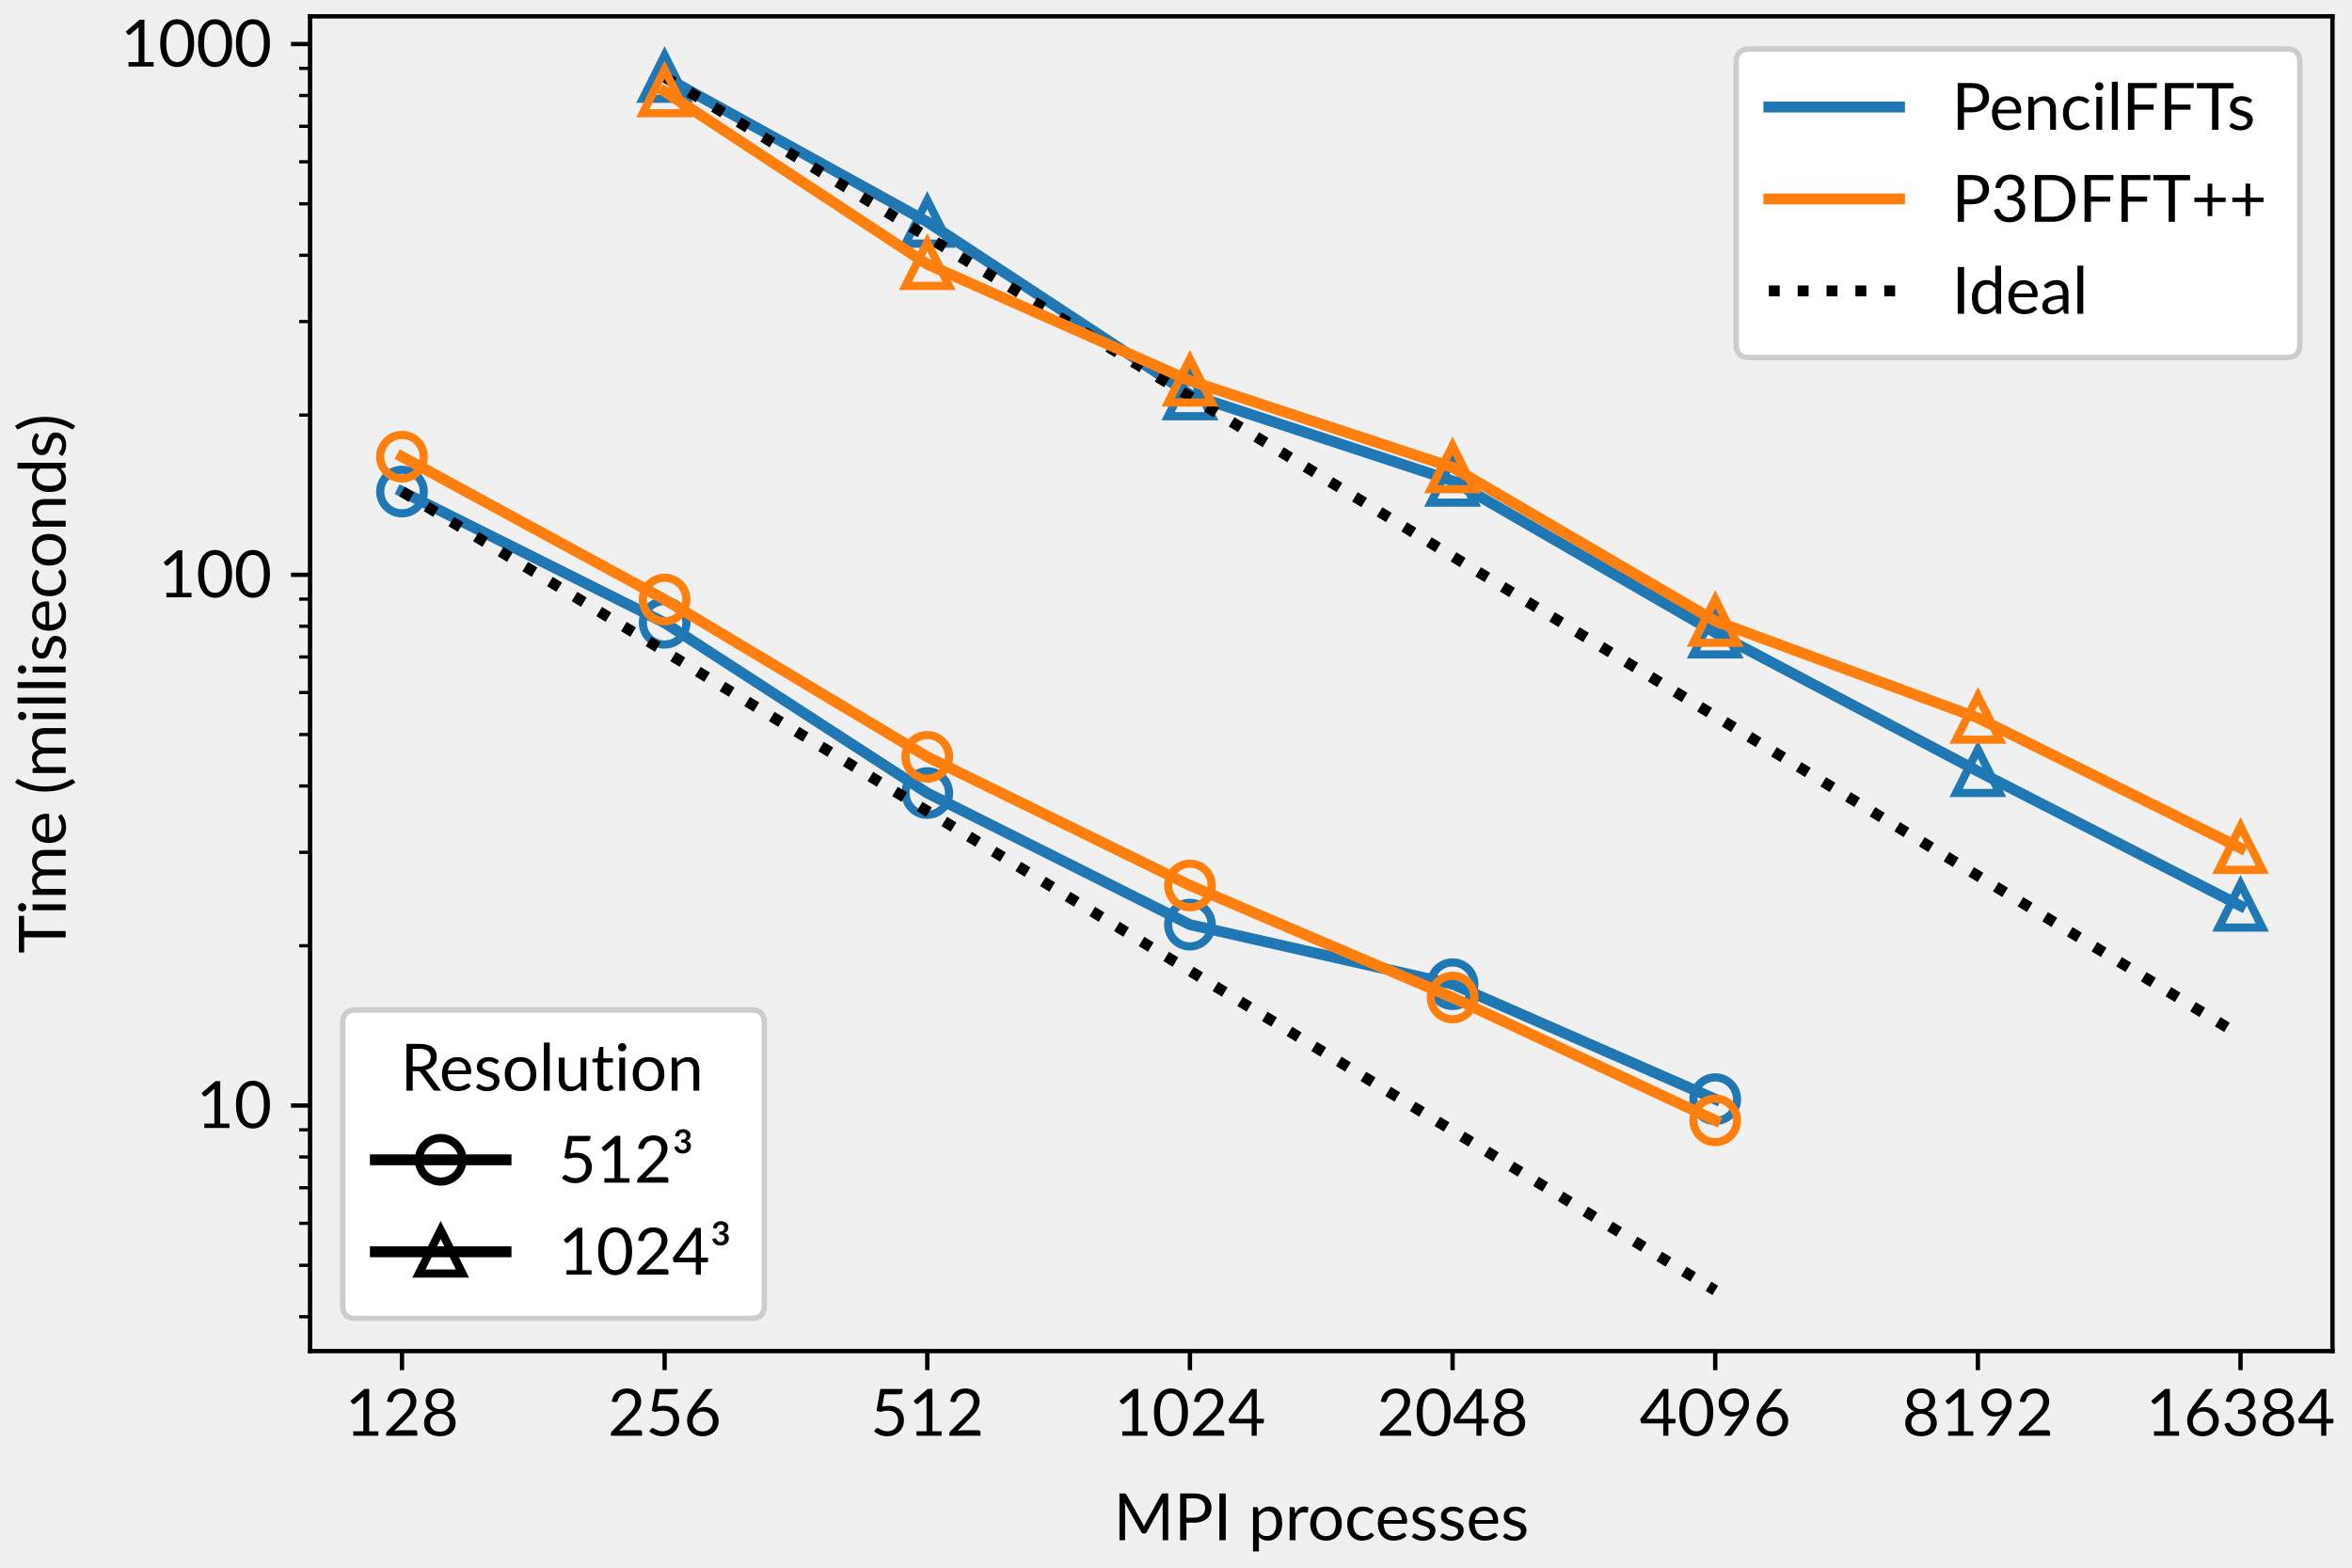
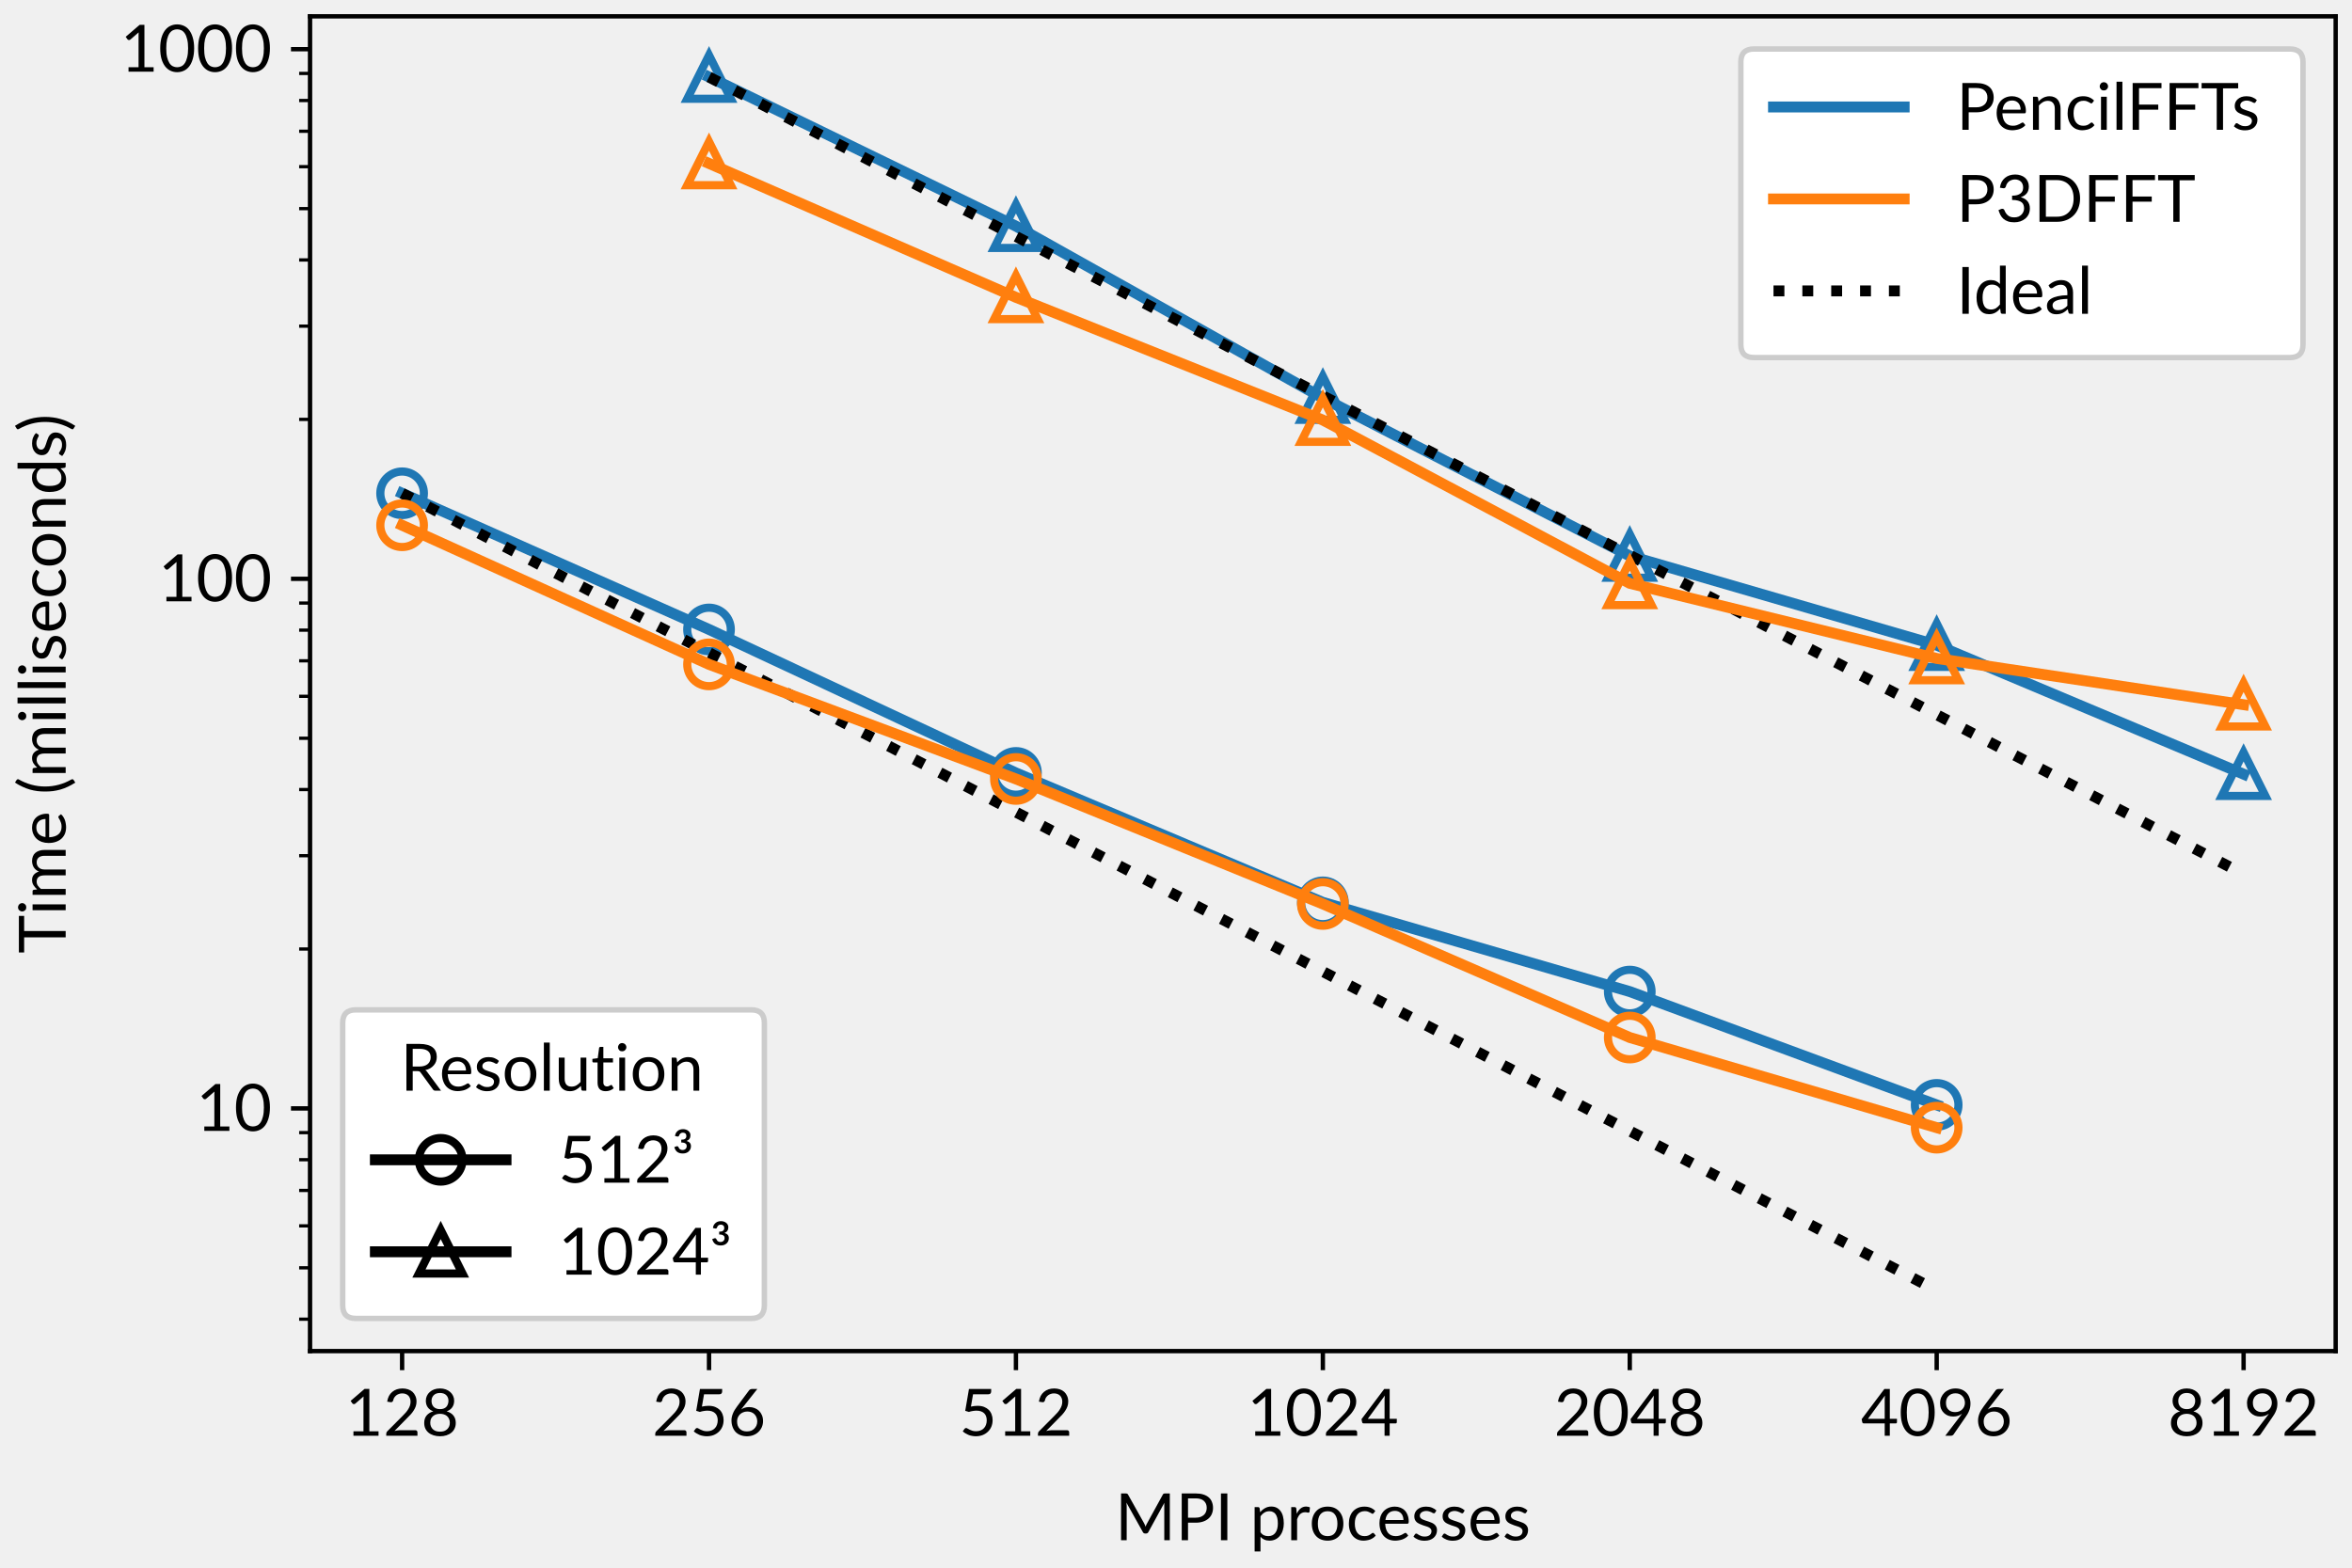
<svg xmlns="http://www.w3.org/2000/svg" xmlns:xlink="http://www.w3.org/1999/xlink" height="288pt" version="1.1" viewBox="0 0 432 288" width="432pt">
  <defs>
    <style type="text/css">
*{stroke-linecap:butt;stroke-linejoin:round;}
  </style>
  </defs>
  <g id="figure_1">
    <g id="patch_1">
      <path d="M 0 288  L 432 288  L 432 0  L 0 0  z " style="fill:none;" />
    </g>
    <g id="axes_1">
      <g id="patch_2">
-         <path d="M 56.946 248.209  L 428.412 248.209  L 428.412 3  L 56.946 3  z " style="fill:none;" />
+         <path d="M 56.946 248.209  L 429 248.209  L 429 3  L 56.946 3  z " style="fill:none;" />
      </g>
      <g id="matplotlib.axis_1">
        <g id="xtick_1">
          <g id="line2d_1">
            <defs>
              <path d="M 0 0  L 0 3.5  " id="medcc079435" style="stroke:#000000;stroke-width:0.8;" />
            </defs>
            <g>
-               <use style="fill-opacity:0;stroke:#000000;stroke-width:0.8;" x="73.831" xlink:href="#medcc079435" y="248.209" />
+               <use style="fill-opacity:0;stroke:#000000;stroke-width:0.8;" x="73.857" xlink:href="#medcc079435" y="248.209" />
            </g>
          </g>
          <g id="text_1">
-             <g transform="translate(63.3907 264.0585)">
+             <g transform="translate(63.41741 264.0585)">
              <text>
                <tspan style="font-family:Lato;font-size:12px;font-style:medium;font-weight:medium;" x="0 6.96 13.92" y="-0.297">128</tspan>
              </text>
            </g>
          </g>
        </g>
        <g id="xtick_2">
          <g id="line2d_2">
            <g>
-               <use style="fill-opacity:0;stroke:#000000;stroke-width:0.8;" x="122.073" xlink:href="#medcc079435" y="248.209" />
+               <use style="fill-opacity:0;stroke:#000000;stroke-width:0.8;" x="130.229" xlink:href="#medcc079435" y="248.209" />
            </g>
          </g>
          <g id="text_2">
-             <g transform="translate(111.6331 264.0585)">
+             <g transform="translate(119.7892 264.0585)">
              <text>
                <tspan style="font-family:Lato;font-size:12px;font-style:medium;font-weight:medium;" x="0 6.96 13.92" y="-0.297">256</tspan>
              </text>
            </g>
          </g>
        </g>
        <g id="xtick_3">
          <g id="line2d_3">
            <g>
-               <use style="fill-opacity:0;stroke:#000000;stroke-width:0.8;" x="170.315" xlink:href="#medcc079435" y="248.209" />
+               <use style="fill-opacity:0;stroke:#000000;stroke-width:0.8;" x="186.601" xlink:href="#medcc079435" y="248.209" />
            </g>
          </g>
          <g id="text_3">
-             <g transform="translate(159.8754 264.0585)">
+             <g transform="translate(176.161 264.0585)">
              <text>
                <tspan style="font-family:Lato;font-size:12px;font-style:medium;font-weight:medium;" x="0 6.96 13.92" y="-0.297">512</tspan>
              </text>
            </g>
          </g>
        </g>
        <g id="xtick_4">
          <g id="line2d_4">
            <g>
-               <use style="fill-opacity:0;stroke:#000000;stroke-width:0.8;" x="218.558" xlink:href="#medcc079435" y="248.209" />
+               <use style="fill-opacity:0;stroke:#000000;stroke-width:0.8;" x="242.973" xlink:href="#medcc079435" y="248.209" />
            </g>
          </g>
          <g id="text_4">
-             <g transform="translate(204.6378 264.0585)">
+             <g transform="translate(229.0528 264.0585)">
              <text>
                <tspan style="font-family:Lato;font-size:12px;font-style:medium;font-weight:medium;" x="0 6.96 13.92 20.88" y="-0.297">1024</tspan>
              </text>
            </g>
          </g>
        </g>
        <g id="xtick_5">
          <g id="line2d_5">
            <g>
-               <use style="fill-opacity:0;stroke:#000000;stroke-width:0.8;" x="266.8" xlink:href="#medcc079435" y="248.209" />
+               <use style="fill-opacity:0;stroke:#000000;stroke-width:0.8;" x="299.345" xlink:href="#medcc079435" y="248.209" />
            </g>
          </g>
          <g id="text_5">
-             <g transform="translate(252.8802 264.0585)">
+             <g transform="translate(285.4246 264.0585)">
              <text>
                <tspan style="font-family:Lato;font-size:12px;font-style:medium;font-weight:medium;" x="0 6.96 13.92 20.88" y="-0.297">2048</tspan>
              </text>
            </g>
          </g>
        </g>
        <g id="xtick_6">
          <g id="line2d_6">
            <g>
-               <use style="fill-opacity:0;stroke:#000000;stroke-width:0.8;" x="315.043" xlink:href="#medcc079435" y="248.209" />
+               <use style="fill-opacity:0;stroke:#000000;stroke-width:0.8;" x="355.716" xlink:href="#medcc079435" y="248.209" />
            </g>
          </g>
          <g id="text_6">
-             <g transform="translate(301.1226 264.0585)">
+             <g transform="translate(341.7964 264.0585)">
              <text>
                <tspan style="font-family:Lato;font-size:12px;font-style:medium;font-weight:medium;" x="0 6.96 13.92 20.88" y="-0.297">4096</tspan>
              </text>
            </g>
          </g>
        </g>
        <g id="xtick_7">
          <g id="line2d_7">
            <g>
-               <use style="fill-opacity:0;stroke:#000000;stroke-width:0.8;" x="363.285" xlink:href="#medcc079435" y="248.209" />
+               <use style="fill-opacity:0;stroke:#000000;stroke-width:0.8;" x="412.088" xlink:href="#medcc079435" y="248.209" />
            </g>
          </g>
          <g id="text_7">
-             <g transform="translate(349.3649 264.0585)">
+             <g transform="translate(398.1682 264.0585)">
              <text>
                <tspan style="font-family:Lato;font-size:12px;font-style:medium;font-weight:medium;" x="0 6.96 13.92 20.88" y="-0.297">8192</tspan>
              </text>
            </g>
          </g>
        </g>
-         <g id="xtick_8">
-           <g id="line2d_8">
-             <g>
-               <use style="fill-opacity:0;stroke:#000000;stroke-width:0.8;" x="411.527" xlink:href="#medcc079435" y="248.209" />
-             </g>
-           </g>
-           <g id="text_8">
-             <g transform="translate(394.1273 264.0585)">
-               <text>
-                 <tspan style="font-family:Lato;font-size:12px;font-style:medium;font-weight:medium;" x="0 6.96 13.92 20.88 27.84" y="-0.297">16384</tspan>
-               </text>
-             </g>
-           </g>
-         </g>
-         <g id="text_9">
-           <text style="font-family:Lato;font-size:12px;font-style:normal;font-weight:medium;text-anchor:middle;" transform="rotate(-0, 242.679, 282.9541)" x="242.679" y="282.954">MPI processes</text>
+         <g id="text_8">
+           <text style="font-family:Lato;font-size:12px;font-style:normal;font-weight:medium;text-anchor:middle;" transform="rotate(-0, 242.9728, 282.9541)" x="242.973" y="282.954">MPI processes</text>
        </g>
      </g>
      <g id="matplotlib.axis_2">
        <g id="ytick_1">
-           <g id="line2d_9">
+           <g id="line2d_8">
            <defs>
              <path d="M 0 0  L -3.5 0  " id="m91f666bde1" style="stroke:#000000;stroke-width:0.8;" />
            </defs>
            <g>
-               <use style="fill-opacity:0;stroke:#000000;stroke-width:0.8;" x="56.946" xlink:href="#m91f666bde1" y="203.099" />
+               <use style="fill-opacity:0;stroke:#000000;stroke-width:0.8;" x="56.946" xlink:href="#m91f666bde1" y="203.626" />
+             </g>
+           </g>
+           <g id="text_9">
+             <g transform="translate(36.02587 208.0509)">
+               <text>
+                 <tspan style="font-family:Lato;font-size:12px;font-style:medium;font-weight:medium;" x="0 6.96" y="-0.297">10</tspan>
+               </text>
+             </g>
+           </g>
+         </g>
+         <g id="ytick_2">
+           <g id="line2d_9">
+             <g>
+               <use style="fill-opacity:0;stroke:#000000;stroke-width:0.8;" x="56.946" xlink:href="#m91f666bde1" y="106.333" />
            </g>
          </g>
          <g id="text_10">
-             <g transform="translate(36.02587 207.5238)">
-               <text>
-                 <tspan style="font-family:Lato;font-size:12px;font-style:medium;font-weight:medium;" x="0 6.96" y="-0.297">10</tspan>
-               </text>
-             </g>
-           </g>
-         </g>
-         <g id="ytick_2">
+             <g transform="translate(29.06586 110.7575)">
+               <text>
+                 <tspan style="font-family:Lato;font-size:12px;font-style:medium;font-weight:medium;" x="0 6.96 13.92" y="-0.297">100</tspan>
+               </text>
+             </g>
+           </g>
+         </g>
+         <g id="ytick_3">
          <g id="line2d_10">
            <g>
-               <use style="fill-opacity:0;stroke:#000000;stroke-width:0.8;" x="56.946" xlink:href="#m91f666bde1" y="105.596" />
+               <use style="fill-opacity:0;stroke:#000000;stroke-width:0.8;" x="56.946" xlink:href="#m91f666bde1" y="9.039" />
            </g>
          </g>
          <g id="text_11">
-             <g transform="translate(29.06586 110.0209)">
-               <text>
-                 <tspan style="font-family:Lato;font-size:12px;font-style:medium;font-weight:medium;" x="0 6.96 13.92" y="-0.297">100</tspan>
-               </text>
-             </g>
-           </g>
-         </g>
-         <g id="ytick_3">
+             <g transform="translate(22.10587 13.46413)">
+               <text>
+                 <tspan style="font-family:Lato;font-size:12px;font-style:medium;font-weight:medium;" x="0 6.96 13.92 20.88" y="-0.297">1000</tspan>
+               </text>
+             </g>
+           </g>
+         </g>
+         <g id="ytick_4">
          <g id="line2d_11">
-             <g>
-               <use style="fill-opacity:0;stroke:#000000;stroke-width:0.8;" x="56.946" xlink:href="#m91f666bde1" y="8.093" />
-             </g>
-           </g>
-           <g id="text_12">
-             <g transform="translate(22.10587 12.51793)">
-               <text>
-                 <tspan style="font-family:Lato;font-size:12px;font-style:medium;font-weight:medium;" x="0 6.96 13.92 20.88" y="-0.297">1000</tspan>
-               </text>
-             </g>
-           </g>
-         </g>
-         <g id="ytick_4">
-           <g id="line2d_12">
            <defs>
              <path d="M 0 0  L -2 0  " id="mb1fdb361b1" style="stroke:#000000;stroke-width:0.6;" />
            </defs>
            <g>
-               <use style="fill-opacity:0;stroke:#000000;stroke-width:0.6;" x="56.946" xlink:href="#mb1fdb361b1" y="241.899" />
+               <use style="fill-opacity:0;stroke:#000000;stroke-width:0.6;" x="56.946" xlink:href="#mb1fdb361b1" y="242.343" />
            </g>
          </g>
        </g>
        <g id="ytick_5">
+           <g id="line2d_12">
+             <g>
+               <use style="fill-opacity:0;stroke:#000000;stroke-width:0.6;" x="56.946" xlink:href="#mb1fdb361b1" y="232.914" />
+             </g>
+           </g>
+         </g>
+         <g id="ytick_6">
          <g id="line2d_13">
            <g>
-               <use style="fill-opacity:0;stroke:#000000;stroke-width:0.6;" x="56.946" xlink:href="#mb1fdb361b1" y="232.45" />
-             </g>
-           </g>
-         </g>
-         <g id="ytick_6">
+               <use style="fill-opacity:0;stroke:#000000;stroke-width:0.6;" x="56.946" xlink:href="#mb1fdb361b1" y="225.21" />
+             </g>
+           </g>
+         </g>
+         <g id="ytick_7">
          <g id="line2d_14">
            <g>
-               <use style="fill-opacity:0;stroke:#000000;stroke-width:0.6;" x="56.946" xlink:href="#mb1fdb361b1" y="224.73" />
-             </g>
-           </g>
-         </g>
-         <g id="ytick_7">
+               <use style="fill-opacity:0;stroke:#000000;stroke-width:0.6;" x="56.946" xlink:href="#mb1fdb361b1" y="218.697" />
+             </g>
+           </g>
+         </g>
+         <g id="ytick_8">
          <g id="line2d_15">
            <g>
-               <use style="fill-opacity:0;stroke:#000000;stroke-width:0.6;" x="56.946" xlink:href="#mb1fdb361b1" y="218.202" />
-             </g>
-           </g>
-         </g>
-         <g id="ytick_8">
+               <use style="fill-opacity:0;stroke:#000000;stroke-width:0.6;" x="56.946" xlink:href="#mb1fdb361b1" y="213.055" />
+             </g>
+           </g>
+         </g>
+         <g id="ytick_9">
          <g id="line2d_16">
            <g>
-               <use style="fill-opacity:0;stroke:#000000;stroke-width:0.6;" x="56.946" xlink:href="#mb1fdb361b1" y="212.548" />
-             </g>
-           </g>
-         </g>
-         <g id="ytick_9">
+               <use style="fill-opacity:0;stroke:#000000;stroke-width:0.6;" x="56.946" xlink:href="#mb1fdb361b1" y="208.078" />
+             </g>
+           </g>
+         </g>
+         <g id="ytick_10">
          <g id="line2d_17">
            <g>
-               <use style="fill-opacity:0;stroke:#000000;stroke-width:0.6;" x="56.946" xlink:href="#mb1fdb361b1" y="207.56" />
-             </g>
-           </g>
-         </g>
-         <g id="ytick_10">
+               <use style="fill-opacity:0;stroke:#000000;stroke-width:0.6;" x="56.946" xlink:href="#mb1fdb361b1" y="174.338" />
+             </g>
+           </g>
+         </g>
+         <g id="ytick_11">
          <g id="line2d_18">
            <g>
-               <use style="fill-opacity:0;stroke:#000000;stroke-width:0.6;" x="56.946" xlink:href="#mb1fdb361b1" y="173.748" />
-             </g>
-           </g>
-         </g>
-         <g id="ytick_11">
+               <use style="fill-opacity:0;stroke:#000000;stroke-width:0.6;" x="56.946" xlink:href="#mb1fdb361b1" y="157.205" />
+             </g>
+           </g>
+         </g>
+         <g id="ytick_12">
          <g id="line2d_19">
            <g>
-               <use style="fill-opacity:0;stroke:#000000;stroke-width:0.6;" x="56.946" xlink:href="#mb1fdb361b1" y="156.578" />
-             </g>
-           </g>
-         </g>
-         <g id="ytick_12">
+               <use style="fill-opacity:0;stroke:#000000;stroke-width:0.6;" x="56.946" xlink:href="#mb1fdb361b1" y="145.049" />
+             </g>
+           </g>
+         </g>
+         <g id="ytick_13">
          <g id="line2d_20">
            <g>
-               <use style="fill-opacity:0;stroke:#000000;stroke-width:0.6;" x="56.946" xlink:href="#mb1fdb361b1" y="144.396" />
-             </g>
-           </g>
-         </g>
-         <g id="ytick_13">
+               <use style="fill-opacity:0;stroke:#000000;stroke-width:0.6;" x="56.946" xlink:href="#mb1fdb361b1" y="135.621" />
+             </g>
+           </g>
+         </g>
+         <g id="ytick_14">
          <g id="line2d_21">
            <g>
-               <use style="fill-opacity:0;stroke:#000000;stroke-width:0.6;" x="56.946" xlink:href="#mb1fdb361b1" y="134.947" />
-             </g>
-           </g>
-         </g>
-         <g id="ytick_14">
+               <use style="fill-opacity:0;stroke:#000000;stroke-width:0.6;" x="56.946" xlink:href="#mb1fdb361b1" y="127.917" />
+             </g>
+           </g>
+         </g>
+         <g id="ytick_15">
          <g id="line2d_22">
            <g>
-               <use style="fill-opacity:0;stroke:#000000;stroke-width:0.6;" x="56.946" xlink:href="#mb1fdb361b1" y="127.227" />
-             </g>
-           </g>
-         </g>
-         <g id="ytick_15">
+               <use style="fill-opacity:0;stroke:#000000;stroke-width:0.6;" x="56.946" xlink:href="#mb1fdb361b1" y="121.403" />
+             </g>
+           </g>
+         </g>
+         <g id="ytick_16">
          <g id="line2d_23">
            <g>
-               <use style="fill-opacity:0;stroke:#000000;stroke-width:0.6;" x="56.946" xlink:href="#mb1fdb361b1" y="120.699" />
-             </g>
-           </g>
-         </g>
-         <g id="ytick_16">
+               <use style="fill-opacity:0;stroke:#000000;stroke-width:0.6;" x="56.946" xlink:href="#mb1fdb361b1" y="115.761" />
+             </g>
+           </g>
+         </g>
+         <g id="ytick_17">
          <g id="line2d_24">
            <g>
-               <use style="fill-opacity:0;stroke:#000000;stroke-width:0.6;" x="56.946" xlink:href="#mb1fdb361b1" y="115.045" />
-             </g>
-           </g>
-         </g>
-         <g id="ytick_17">
+               <use style="fill-opacity:0;stroke:#000000;stroke-width:0.6;" x="56.946" xlink:href="#mb1fdb361b1" y="110.784" />
+             </g>
+           </g>
+         </g>
+         <g id="ytick_18">
          <g id="line2d_25">
            <g>
-               <use style="fill-opacity:0;stroke:#000000;stroke-width:0.6;" x="56.946" xlink:href="#mb1fdb361b1" y="110.057" />
-             </g>
-           </g>
-         </g>
-         <g id="ytick_18">
+               <use style="fill-opacity:0;stroke:#000000;stroke-width:0.6;" x="56.946" xlink:href="#mb1fdb361b1" y="77.044" />
+             </g>
+           </g>
+         </g>
+         <g id="ytick_19">
          <g id="line2d_26">
            <g>
-               <use style="fill-opacity:0;stroke:#000000;stroke-width:0.6;" x="56.946" xlink:href="#mb1fdb361b1" y="76.245" />
-             </g>
-           </g>
-         </g>
-         <g id="ytick_19">
+               <use style="fill-opacity:0;stroke:#000000;stroke-width:0.6;" x="56.946" xlink:href="#mb1fdb361b1" y="59.912" />
+             </g>
+           </g>
+         </g>
+         <g id="ytick_20">
          <g id="line2d_27">
            <g>
-               <use style="fill-opacity:0;stroke:#000000;stroke-width:0.6;" x="56.946" xlink:href="#mb1fdb361b1" y="59.075" />
-             </g>
-           </g>
-         </g>
-         <g id="ytick_20">
+               <use style="fill-opacity:0;stroke:#000000;stroke-width:0.6;" x="56.946" xlink:href="#mb1fdb361b1" y="47.756" />
+             </g>
+           </g>
+         </g>
+         <g id="ytick_21">
          <g id="line2d_28">
            <g>
-               <use style="fill-opacity:0;stroke:#000000;stroke-width:0.6;" x="56.946" xlink:href="#mb1fdb361b1" y="46.893" />
-             </g>
-           </g>
-         </g>
-         <g id="ytick_21">
+               <use style="fill-opacity:0;stroke:#000000;stroke-width:0.6;" x="56.946" xlink:href="#mb1fdb361b1" y="38.327" />
+             </g>
+           </g>
+         </g>
+         <g id="ytick_22">
          <g id="line2d_29">
            <g>
-               <use style="fill-opacity:0;stroke:#000000;stroke-width:0.6;" x="56.946" xlink:href="#mb1fdb361b1" y="37.444" />
-             </g>
-           </g>
-         </g>
-         <g id="ytick_22">
+               <use style="fill-opacity:0;stroke:#000000;stroke-width:0.6;" x="56.946" xlink:href="#mb1fdb361b1" y="30.624" />
+             </g>
+           </g>
+         </g>
+         <g id="ytick_23">
          <g id="line2d_30">
            <g>
-               <use style="fill-opacity:0;stroke:#000000;stroke-width:0.6;" x="56.946" xlink:href="#mb1fdb361b1" y="29.724" />
-             </g>
-           </g>
-         </g>
-         <g id="ytick_23">
+               <use style="fill-opacity:0;stroke:#000000;stroke-width:0.6;" x="56.946" xlink:href="#mb1fdb361b1" y="24.11" />
+             </g>
+           </g>
+         </g>
+         <g id="ytick_24">
          <g id="line2d_31">
            <g>
-               <use style="fill-opacity:0;stroke:#000000;stroke-width:0.6;" x="56.946" xlink:href="#mb1fdb361b1" y="23.196" />
-             </g>
-           </g>
-         </g>
-         <g id="ytick_24">
+               <use style="fill-opacity:0;stroke:#000000;stroke-width:0.6;" x="56.946" xlink:href="#mb1fdb361b1" y="18.468" />
+             </g>
+           </g>
+         </g>
+         <g id="ytick_25">
          <g id="line2d_32">
            <g>
-               <use style="fill-opacity:0;stroke:#000000;stroke-width:0.6;" x="56.946" xlink:href="#mb1fdb361b1" y="17.542" />
-             </g>
-           </g>
-         </g>
-         <g id="ytick_25">
-           <g id="line2d_33">
-             <g>
-               <use style="fill-opacity:0;stroke:#000000;stroke-width:0.6;" x="56.946" xlink:href="#mb1fdb361b1" y="12.554" />
-             </g>
-           </g>
-         </g>
-         <g id="text_13">
+               <use style="fill-opacity:0;stroke:#000000;stroke-width:0.6;" x="56.946" xlink:href="#mb1fdb361b1" y="13.491" />
+             </g>
+           </g>
+         </g>
+         <g id="text_12">
          <text style="font-family:Lato;font-size:12px;font-style:normal;font-weight:medium;text-anchor:middle;" transform="rotate(-90, 12.06024, 125.6044)" x="12.06" y="125.604">Time (milliseconds)</text>
        </g>
      </g>
-       <g id="line2d_34">
-         <path clip-path="url(#paa636e5124)" d="M 73.831 90.306  L 122.073 114.41  L 170.315 145.685  L 218.558 169.866  L 266.8 180.805  L 315.043 201.928  " style="fill:none;stroke:#1f77b4;stroke-linecap:square;stroke-width:2;" />
+       <g id="line2d_33">
+         <path clip-path="url(#pc0e803235f)" d="M 73.857 90.622  L 130.229 115.639  L 186.601 141.995  L 242.973 165.774  L 299.345 182.163  L 355.716 202.98  " style="fill:none;stroke:#1f77b4;stroke-linecap:square;stroke-width:2;" />
        <defs>
          <path d="M 0 4  C 1.061 4 2.078 3.579 2.828 2.828  C 3.579 2.078 4 1.061 4 0  C 4 -1.061 3.579 -2.078 2.828 -2.828  C 2.078 -3.579 1.061 -4 0 -4  C -1.061 -4 -2.078 -3.579 -2.828 -2.828  C -3.579 -2.078 -4 -1.061 -4 0  C -4 1.061 -3.579 2.078 -2.828 2.828  C -2.078 3.579 -1.061 4 0 4  z " id="m6b73812a2a" style="stroke:#1f77b4;stroke-width:1.5;" />
        </defs>
-         <g clip-path="url(#paa636e5124)">
-           <use style="fill-opacity:0;stroke:#1f77b4;stroke-width:1.5;" x="73.831" xlink:href="#m6b73812a2a" y="90.306" />
-           <use style="fill-opacity:0;stroke:#1f77b4;stroke-width:1.5;" x="122.073" xlink:href="#m6b73812a2a" y="114.41" />
-           <use style="fill-opacity:0;stroke:#1f77b4;stroke-width:1.5;" x="170.315" xlink:href="#m6b73812a2a" y="145.685" />
-           <use style="fill-opacity:0;stroke:#1f77b4;stroke-width:1.5;" x="218.558" xlink:href="#m6b73812a2a" y="169.866" />
-           <use style="fill-opacity:0;stroke:#1f77b4;stroke-width:1.5;" x="266.8" xlink:href="#m6b73812a2a" y="180.805" />
-           <use style="fill-opacity:0;stroke:#1f77b4;stroke-width:1.5;" x="315.043" xlink:href="#m6b73812a2a" y="201.928" />
-         </g>
+         <g clip-path="url(#pc0e803235f)">
+           <use style="fill-opacity:0;stroke:#1f77b4;stroke-width:1.5;" x="73.857" xlink:href="#m6b73812a2a" y="90.622" />
+           <use style="fill-opacity:0;stroke:#1f77b4;stroke-width:1.5;" x="130.229" xlink:href="#m6b73812a2a" y="115.639" />
+           <use style="fill-opacity:0;stroke:#1f77b4;stroke-width:1.5;" x="186.601" xlink:href="#m6b73812a2a" y="141.995" />
+           <use style="fill-opacity:0;stroke:#1f77b4;stroke-width:1.5;" x="242.973" xlink:href="#m6b73812a2a" y="165.774" />
+           <use style="fill-opacity:0;stroke:#1f77b4;stroke-width:1.5;" x="299.345" xlink:href="#m6b73812a2a" y="182.163" />
+           <use style="fill-opacity:0;stroke:#1f77b4;stroke-width:1.5;" x="355.716" xlink:href="#m6b73812a2a" y="202.98" />
+         </g>
+       </g>
+       <g id="line2d_34">
+         <path clip-path="url(#pc0e803235f)" d="M 73.857 90.622  L 130.229 119.91  L 186.601 149.198  L 242.973 178.486  L 299.345 207.774  L 355.716 237.063  " style="fill:none;stroke:#000000;stroke-dasharray:2,3.3;stroke-dashoffset:0;stroke-width:2;" />
      </g>
      <g id="line2d_35">
-         <path clip-path="url(#paa636e5124)" d="M 73.831 90.306  L 122.073 119.657  L 170.315 149.009  L 218.558 178.36  L 266.8 207.711  L 315.043 237.063  " style="fill:none;stroke:#000000;stroke-dasharray:2,3.3;stroke-dashoffset:0;stroke-width:2;" />
-       </g>
-       <g id="line2d_36">
-         <path clip-path="url(#paa636e5124)" d="M 73.831 83.895  L 122.073 110.135  L 170.315 139.037  L 218.558 162.662  L 266.8 183.257  L 315.043 205.827  " style="fill:none;stroke:#ff7f0e;stroke-linecap:square;stroke-width:2;" />
+         <path clip-path="url(#pc0e803235f)" d="M 73.857 96.496  L 130.229 122.055  L 186.601 143.103  L 242.973 166.065  L 299.345 190.604  L 355.716 207.162  " style="fill:none;stroke:#ff7f0e;stroke-linecap:square;stroke-width:2;" />
        <defs>
          <path d="M 0 4  C 1.061 4 2.078 3.579 2.828 2.828  C 3.579 2.078 4 1.061 4 0  C 4 -1.061 3.579 -2.078 2.828 -2.828  C 2.078 -3.579 1.061 -4 0 -4  C -1.061 -4 -2.078 -3.579 -2.828 -2.828  C -3.579 -2.078 -4 -1.061 -4 0  C -4 1.061 -3.579 2.078 -2.828 2.828  C -2.078 3.579 -1.061 4 0 4  z " id="m586d8b2ad3" style="stroke:#ff7f0e;stroke-width:1.5;" />
        </defs>
-         <g clip-path="url(#paa636e5124)">
-           <use style="fill-opacity:0;stroke:#ff7f0e;stroke-width:1.5;" x="73.831" xlink:href="#m586d8b2ad3" y="83.895" />
-           <use style="fill-opacity:0;stroke:#ff7f0e;stroke-width:1.5;" x="122.073" xlink:href="#m586d8b2ad3" y="110.135" />
-           <use style="fill-opacity:0;stroke:#ff7f0e;stroke-width:1.5;" x="170.315" xlink:href="#m586d8b2ad3" y="139.037" />
-           <use style="fill-opacity:0;stroke:#ff7f0e;stroke-width:1.5;" x="218.558" xlink:href="#m586d8b2ad3" y="162.662" />
-           <use style="fill-opacity:0;stroke:#ff7f0e;stroke-width:1.5;" x="266.8" xlink:href="#m586d8b2ad3" y="183.257" />
-           <use style="fill-opacity:0;stroke:#ff7f0e;stroke-width:1.5;" x="315.043" xlink:href="#m586d8b2ad3" y="205.827" />
-         </g>
-       </g>
-       <g id="line2d_37">
-         <path clip-path="url(#paa636e5124)" d="M 122.073 14.146  L 170.315 40.761  L 218.558 72.463  L 266.8 88.338  L 315.043 116.221  L 363.285 141.682  L 411.527 166.403  " style="fill:none;stroke:#1f77b4;stroke-linecap:square;stroke-width:2;" />
+         <g clip-path="url(#pc0e803235f)">
+           <use style="fill-opacity:0;stroke:#ff7f0e;stroke-width:1.5;" x="73.857" xlink:href="#m586d8b2ad3" y="96.496" />
+           <use style="fill-opacity:0;stroke:#ff7f0e;stroke-width:1.5;" x="130.229" xlink:href="#m586d8b2ad3" y="122.055" />
+           <use style="fill-opacity:0;stroke:#ff7f0e;stroke-width:1.5;" x="186.601" xlink:href="#m586d8b2ad3" y="143.103" />
+           <use style="fill-opacity:0;stroke:#ff7f0e;stroke-width:1.5;" x="242.973" xlink:href="#m586d8b2ad3" y="166.065" />
+           <use style="fill-opacity:0;stroke:#ff7f0e;stroke-width:1.5;" x="299.345" xlink:href="#m586d8b2ad3" y="190.604" />
+           <use style="fill-opacity:0;stroke:#ff7f0e;stroke-width:1.5;" x="355.716" xlink:href="#m586d8b2ad3" y="207.162" />
+         </g>
+       </g>
+       <g id="line2d_36">
+         <path clip-path="url(#pc0e803235f)" d="M 130.229 14.146  L 186.601 41.547  L 242.973 73.124  L 299.345 102.133  L 355.716 118.518  L 412.088 142.219  " style="fill:none;stroke:#1f77b4;stroke-linecap:square;stroke-width:2;" />
        <defs>
          <path d="M 0 -4  L -4 4  L 4 4  z " id="m379e5a9889" style="stroke:#1f77b4;stroke-linejoin:miter;stroke-width:1.5;" />
        </defs>
-         <g clip-path="url(#paa636e5124)">
-           <use style="fill-opacity:0;stroke:#1f77b4;stroke-linejoin:miter;stroke-width:1.5;" x="122.073" xlink:href="#m379e5a9889" y="14.146" />
-           <use style="fill-opacity:0;stroke:#1f77b4;stroke-linejoin:miter;stroke-width:1.5;" x="170.315" xlink:href="#m379e5a9889" y="40.761" />
-           <use style="fill-opacity:0;stroke:#1f77b4;stroke-linejoin:miter;stroke-width:1.5;" x="218.558" xlink:href="#m379e5a9889" y="72.463" />
-           <use style="fill-opacity:0;stroke:#1f77b4;stroke-linejoin:miter;stroke-width:1.5;" x="266.8" xlink:href="#m379e5a9889" y="88.338" />
-           <use style="fill-opacity:0;stroke:#1f77b4;stroke-linejoin:miter;stroke-width:1.5;" x="315.043" xlink:href="#m379e5a9889" y="116.221" />
-           <use style="fill-opacity:0;stroke:#1f77b4;stroke-linejoin:miter;stroke-width:1.5;" x="363.285" xlink:href="#m379e5a9889" y="141.682" />
-           <use style="fill-opacity:0;stroke:#1f77b4;stroke-linejoin:miter;stroke-width:1.5;" x="411.527" xlink:href="#m379e5a9889" y="166.403" />
-         </g>
+         <g clip-path="url(#pc0e803235f)">
+           <use style="fill-opacity:0;stroke:#1f77b4;stroke-linejoin:miter;stroke-width:1.5;" x="130.229" xlink:href="#m379e5a9889" y="14.146" />
+           <use style="fill-opacity:0;stroke:#1f77b4;stroke-linejoin:miter;stroke-width:1.5;" x="186.601" xlink:href="#m379e5a9889" y="41.547" />
+           <use style="fill-opacity:0;stroke:#1f77b4;stroke-linejoin:miter;stroke-width:1.5;" x="242.973" xlink:href="#m379e5a9889" y="73.124" />
+           <use style="fill-opacity:0;stroke:#1f77b4;stroke-linejoin:miter;stroke-width:1.5;" x="299.345" xlink:href="#m379e5a9889" y="102.133" />
+           <use style="fill-opacity:0;stroke:#1f77b4;stroke-linejoin:miter;stroke-width:1.5;" x="355.716" xlink:href="#m379e5a9889" y="118.518" />
+           <use style="fill-opacity:0;stroke:#1f77b4;stroke-linejoin:miter;stroke-width:1.5;" x="412.088" xlink:href="#m379e5a9889" y="142.219" />
+         </g>
+       </g>
+       <g id="line2d_37">
+         <path clip-path="url(#pc0e803235f)" d="M 130.229 14.146  L 186.601 43.434  L 242.973 72.723  L 299.345 102.011  L 355.716 131.299  L 412.088 160.587  " style="fill:none;stroke:#000000;stroke-dasharray:2,3.3;stroke-dashoffset:0;stroke-width:2;" />
      </g>
      <g id="line2d_38">
-         <path clip-path="url(#paa636e5124)" d="M 122.073 14.146  L 170.315 43.497  L 218.558 72.849  L 266.8 102.2  L 315.043 131.551  L 363.285 160.903  L 411.527 190.254  " style="fill:none;stroke:#000000;stroke-dasharray:2,3.3;stroke-dashoffset:0;stroke-width:2;" />
-       </g>
-       <g id="line2d_39">
-         <path clip-path="url(#paa636e5124)" d="M 122.073 16.805  L 170.315 48.528  L 218.558 69.948  L 266.8 85.869  L 315.043 114.076  L 363.285 131.886  L 411.527 155.8  " style="fill:none;stroke:#ff7f0e;stroke-linecap:square;stroke-width:2;" />
+         <path clip-path="url(#pc0e803235f)" d="M 130.229 30.024  L 186.601 54.623  L 242.973 77.166  L 299.345 107.167  L 355.716 120.964  L 412.088 129.456  " style="fill:none;stroke:#ff7f0e;stroke-linecap:square;stroke-width:2;" />
        <defs>
          <path d="M 0 -4  L -4 4  L 4 4  z " id="m7edc874373" style="stroke:#ff7f0e;stroke-linejoin:miter;stroke-width:1.5;" />
        </defs>
-         <g clip-path="url(#paa636e5124)">
-           <use style="fill-opacity:0;stroke:#ff7f0e;stroke-linejoin:miter;stroke-width:1.5;" x="122.073" xlink:href="#m7edc874373" y="16.805" />
-           <use style="fill-opacity:0;stroke:#ff7f0e;stroke-linejoin:miter;stroke-width:1.5;" x="170.315" xlink:href="#m7edc874373" y="48.528" />
-           <use style="fill-opacity:0;stroke:#ff7f0e;stroke-linejoin:miter;stroke-width:1.5;" x="218.558" xlink:href="#m7edc874373" y="69.948" />
-           <use style="fill-opacity:0;stroke:#ff7f0e;stroke-linejoin:miter;stroke-width:1.5;" x="266.8" xlink:href="#m7edc874373" y="85.869" />
-           <use style="fill-opacity:0;stroke:#ff7f0e;stroke-linejoin:miter;stroke-width:1.5;" x="315.043" xlink:href="#m7edc874373" y="114.076" />
-           <use style="fill-opacity:0;stroke:#ff7f0e;stroke-linejoin:miter;stroke-width:1.5;" x="363.285" xlink:href="#m7edc874373" y="131.886" />
-           <use style="fill-opacity:0;stroke:#ff7f0e;stroke-linejoin:miter;stroke-width:1.5;" x="411.527" xlink:href="#m7edc874373" y="155.8" />
+         <g clip-path="url(#pc0e803235f)">
+           <use style="fill-opacity:0;stroke:#ff7f0e;stroke-linejoin:miter;stroke-width:1.5;" x="130.229" xlink:href="#m7edc874373" y="30.024" />
+           <use style="fill-opacity:0;stroke:#ff7f0e;stroke-linejoin:miter;stroke-width:1.5;" x="186.601" xlink:href="#m7edc874373" y="54.623" />
+           <use style="fill-opacity:0;stroke:#ff7f0e;stroke-linejoin:miter;stroke-width:1.5;" x="242.973" xlink:href="#m7edc874373" y="77.166" />
+           <use style="fill-opacity:0;stroke:#ff7f0e;stroke-linejoin:miter;stroke-width:1.5;" x="299.345" xlink:href="#m7edc874373" y="107.167" />
+           <use style="fill-opacity:0;stroke:#ff7f0e;stroke-linejoin:miter;stroke-width:1.5;" x="355.716" xlink:href="#m7edc874373" y="120.964" />
+           <use style="fill-opacity:0;stroke:#ff7f0e;stroke-linejoin:miter;stroke-width:1.5;" x="412.088" xlink:href="#m7edc874373" y="129.456" />
        </g>
      </g>
      <g id="patch_3">
        <path d="M 56.946 248.209  L 56.946 3  " style="fill:none;stroke:#000000;stroke-linecap:square;stroke-linejoin:miter;stroke-width:0.8;" />
      </g>
      <g id="patch_4">
-         <path d="M 428.412 248.209  L 428.412 3  " style="fill:none;stroke:#000000;stroke-linecap:square;stroke-linejoin:miter;stroke-width:0.8;" />
+         <path d="M 429 248.209  L 429 3  " style="fill:none;stroke:#000000;stroke-linecap:square;stroke-linejoin:miter;stroke-width:0.8;" />
      </g>
      <g id="patch_5">
-         <path d="M 56.946 248.209  L 428.412 248.209  " style="fill:none;stroke:#000000;stroke-linecap:square;stroke-linejoin:miter;stroke-width:0.8;" />
+         <path d="M 56.946 248.209  L 429 248.209  " style="fill:none;stroke:#000000;stroke-linecap:square;stroke-linejoin:miter;stroke-width:0.8;" />
      </g>
      <g id="patch_6">
-         <path d="M 56.946 3  L 428.412 3  " style="fill:none;stroke:#000000;stroke-linecap:square;stroke-linejoin:miter;stroke-width:0.8;" />
+         <path d="M 56.946 3  L 429 3  " style="fill:none;stroke:#000000;stroke-linecap:square;stroke-linejoin:miter;stroke-width:0.8;" />
      </g>
      <g id="legend_1">
        <g id="patch_7">
-           <path d="M 321.29 65.687  L 420.012 65.687  Q 422.412 65.687 422.412 63.287  L 422.412 11.4  Q 422.412 9 420.012 9  L 321.29 9  Q 318.89 9 318.89 11.4  L 318.89 63.287  Q 318.89 65.687 321.29 65.687  z " style="fill:#ffffff;stroke:#cccccc;stroke-linejoin:miter;" />
-         </g>
-         <g id="line2d_40">
-           <path d="M 324.89 19.65  L 348.89 19.65  " style="fill:none;stroke:#1f77b4;stroke-linecap:square;stroke-width:2;" />
-         </g>
-         <g id="line2d_41" />
+           <path d="M 322.145 65.687  L 420.6 65.687  Q 423 65.687 423 63.287  L 423 11.4  Q 423 9 420.6 9  L 322.145 9  Q 319.745 9 319.745 11.4  L 319.745 63.287  Q 319.745 65.687 322.145 65.687  z " style="fill:#ffffff;stroke:#cccccc;stroke-linejoin:miter;" />
+         </g>
+         <g id="line2d_39">
+           <path d="M 325.745 19.65  L 349.745 19.65  " style="fill:none;stroke:#1f77b4;stroke-linecap:square;stroke-width:2;" />
+         </g>
+         <g id="line2d_40" />
+         <g id="text_13">
+           <text style="font-family:Lato;font-size:12px;font-style:normal;font-weight:medium;text-anchor:start;" transform="rotate(-0, 359.3454, 23.85024)" x="359.345" y="23.85">PencilFFTs</text>
+         </g>
+         <g id="line2d_41">
+           <path d="M 325.745 36.546  L 349.745 36.546  " style="fill:none;stroke:#ff7f0e;stroke-linecap:square;stroke-width:2;" />
+         </g>
+         <g id="line2d_42" />
        <g id="text_14">
-           <text style="font-family:Lato;font-size:12px;font-style:normal;font-weight:medium;text-anchor:start;" transform="rotate(-0, 358.4896, 23.85024)" x="358.49" y="23.85">PencilFFTs</text>
-         </g>
-         <g id="line2d_42">
-           <path d="M 324.89 36.546  L 348.89 36.546  " style="fill:none;stroke:#ff7f0e;stroke-linecap:square;stroke-width:2;" />
-         </g>
-         <g id="line2d_43" />
+           <text style="font-family:Lato;font-size:12px;font-style:normal;font-weight:medium;text-anchor:start;" transform="rotate(-0, 359.3454, 40.74587)" x="359.345" y="40.746">P3DFFT</text>
+         </g>
+         <g id="line2d_43">
+           <path d="M 325.745 53.441  L 349.745 53.441  " style="fill:none;stroke:#000000;stroke-dasharray:2,3.3;stroke-dashoffset:0;stroke-width:2;" />
+         </g>
+         <g id="line2d_44" />
        <g id="text_15">
-           <text style="font-family:Lato;font-size:12px;font-style:normal;font-weight:medium;text-anchor:start;" transform="rotate(-0, 358.4896, 40.74587)" x="358.49" y="40.746">P3DFFT++</text>
-         </g>
-         <g id="line2d_44">
-           <path d="M 324.89 53.441  L 348.89 53.441  " style="fill:none;stroke:#000000;stroke-dasharray:2,3.3;stroke-dashoffset:0;stroke-width:2;" />
-         </g>
-         <g id="line2d_45" />
-         <g id="text_16">
-           <text style="font-family:Lato;font-size:12px;font-style:normal;font-weight:medium;text-anchor:start;" transform="rotate(-0, 358.4896, 57.64149)" x="358.49" y="57.641">Ideal</text>
+           <text style="font-family:Lato;font-size:12px;font-style:normal;font-weight:medium;text-anchor:start;" transform="rotate(-0, 359.3454, 57.64149)" x="359.345" y="57.641">Ideal</text>
        </g>
      </g>
      <g id="legend_2">
        <g id="patch_8">
          <path d="M 65.346 242.209  L 137.995 242.209  Q 140.395 242.209 140.395 239.809  L 140.395 187.922  Q 140.395 185.522 137.995 185.522  L 65.346 185.522  Q 62.946 185.522 62.946 187.922  L 62.946 239.809  Q 62.946 242.209 65.346 242.209  z " style="fill:#ffffff;stroke:#cccccc;stroke-linejoin:miter;" />
        </g>
-         <g id="text_17">
+         <g id="text_16">
          <text style="font-family:Lato;font-size:12px;font-style:normal;font-weight:medium;text-anchor:start;" transform="rotate(-0, 73.55368, 200.3716)" x="73.554" y="200.372">Resolution</text>
        </g>
+         <g id="line2d_45">
+           <path d="M 68.946 213.067  L 92.946 213.067  " style="fill:none;stroke:#000000;stroke-linecap:square;stroke-width:2;" />
+         </g>
        <g id="line2d_46">
-           <path d="M 68.946 213.067  L 92.946 213.067  " style="fill:none;stroke:#000000;stroke-linecap:square;stroke-width:2;" />
-         </g>
-         <g id="line2d_47">
          <defs>
            <path d="M 0 4  C 1.061 4 2.078 3.579 2.828 2.828  C 3.579 2.078 4 1.061 4 0  C 4 -1.061 3.579 -2.078 2.828 -2.828  C 2.078 -3.579 1.061 -4 0 -4  C -1.061 -4 -2.078 -3.579 -2.828 -2.828  C -3.579 -2.078 -4 -1.061 -4 0  C -4 1.061 -3.579 2.078 -2.828 2.828  C -2.078 3.579 -1.061 4 0 4  z " id="m360db96595" style="stroke:#000000;stroke-width:1.5;" />
          </defs>
          <g>
            <use style="fill-opacity:0;stroke:#000000;stroke-width:1.5;" x="80.946" xlink:href="#m360db96595" y="213.067" />
          </g>
        </g>
-         <g id="text_18">
+         <g id="text_17">
          <text style="font-family:Lato;font-size:12px;font-style:normal;font-weight:medium;text-anchor:start;" transform="rotate(-0, 102.5459, 217.2673)" x="102.546" y="217.267">512³</text>
        </g>
+         <g id="line2d_47">
+           <path d="M 68.946 229.963  L 92.946 229.963  " style="fill:none;stroke:#000000;stroke-linecap:square;stroke-width:2;" />
+         </g>
        <g id="line2d_48">
-           <path d="M 68.946 229.963  L 92.946 229.963  " style="fill:none;stroke:#000000;stroke-linecap:square;stroke-width:2;" />
-         </g>
-         <g id="line2d_49">
          <defs>
            <path d="M 0 -4  L -4 4  L 4 4  z " id="m414c70b5ae" style="stroke:#000000;stroke-linejoin:miter;stroke-width:1.5;" />
          </defs>
          <g>
            <use style="fill-opacity:0;stroke:#000000;stroke-linejoin:miter;stroke-width:1.5;" x="80.946" xlink:href="#m414c70b5ae" y="229.963" />
          </g>
        </g>
-         <g id="text_19">
+         <g id="text_18">
          <text style="font-family:Lato;font-size:12px;font-style:normal;font-weight:medium;text-anchor:start;" transform="rotate(-0, 102.5459, 234.1629)" x="102.546" y="234.163">1024³</text>
        </g>
      </g>
    </g>
  </g>
  <defs>
-     <clipPath id="paa636e5124">
-       <rect height="245.208" width="371.466" x="56.946" y="3" />
+     <clipPath id="pc0e803235f">
+       <rect height="245.208" width="372.054" x="56.946" y="3" />
    </clipPath>
  </defs>
</svg>
